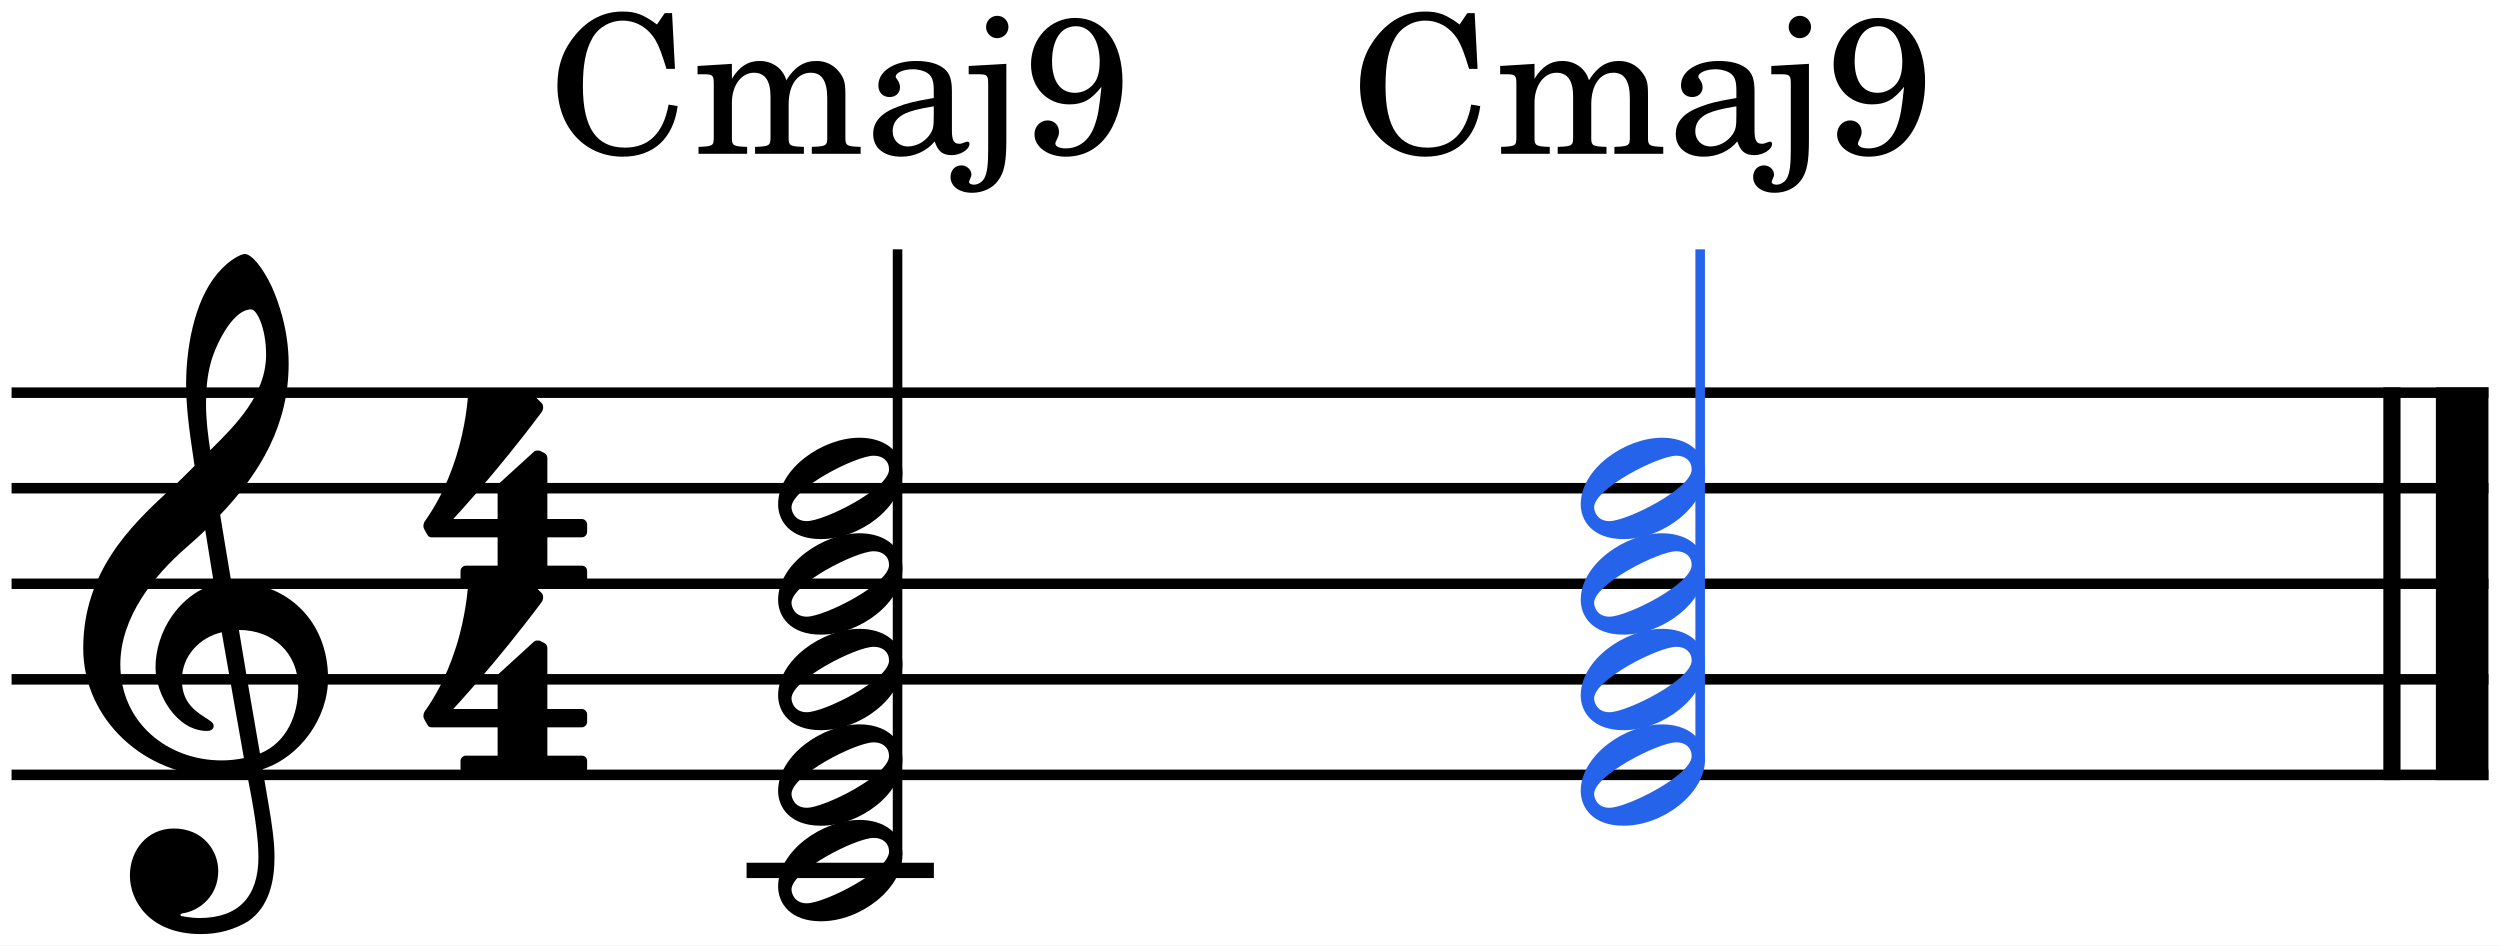
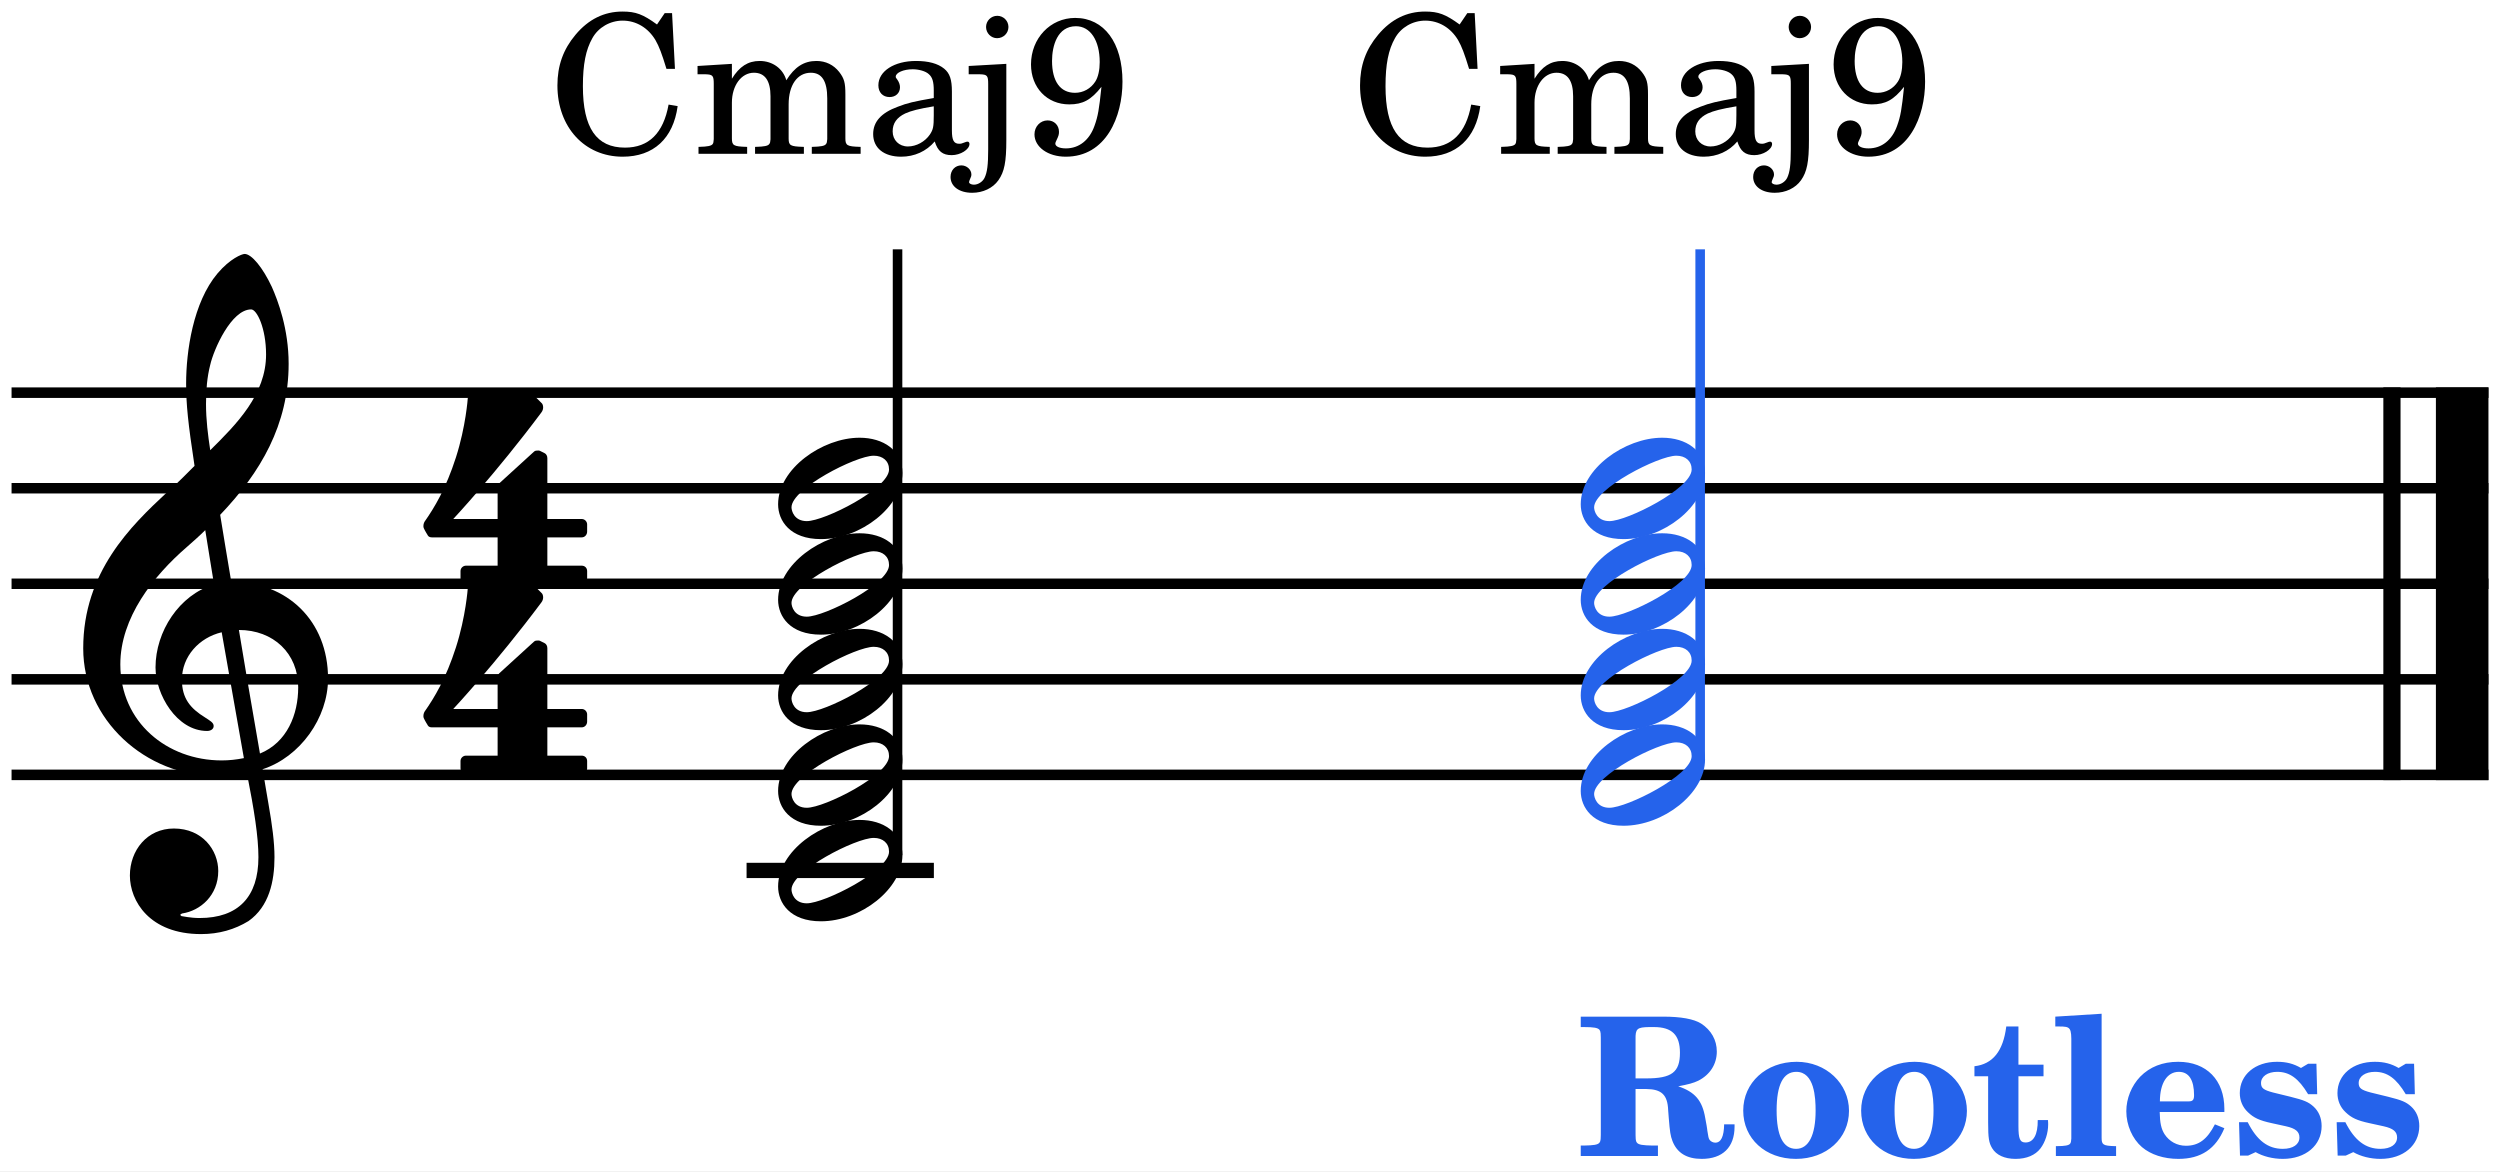
- <svg xmlns="http://www.w3.org/2000/svg" width="45.788mm" height="17.316mm" viewBox="0 0 2163.2 818.082" version="1.2" baseProfile="full">
-   <path class="" fill="#ffffff" fill-rule="evenodd" d="M0,0 L2163.2,0 L2163.2,818.082 L0,818.082 L0,0 " />
+ <svg xmlns="http://www.w3.org/2000/svg" width="45.788mm" height="21.449mm" viewBox="0 0 2163.2 1013.33" version="1.2" baseProfile="full">
+   <path class="" fill="#ffffff" fill-rule="evenodd" d="M0,0 L2163.2,0 L2163.2,1013.33 L0,1013.33 L0,0 " />
  <polyline class="StaffLines" fill="none" stroke="#000000" stroke-width="9.09" stroke-linejoin="bevel" points="10,339.771 2153.2,339.771" />
  <polyline class="StaffLines" fill="none" stroke="#000000" stroke-width="9.09" stroke-linejoin="bevel" points="10,422.448 2153.2,422.448" />
  <polyline class="StaffLines" fill="none" stroke="#000000" stroke-width="9.09" stroke-linejoin="bevel" points="10,505.125 2153.2,505.125" />
  <polyline class="StaffLines" fill="none" stroke="#000000" stroke-width="9.09" stroke-linejoin="bevel" points="10,587.803 2153.2,587.803" />
  <polyline class="StaffLines" fill="none" stroke="#000000" stroke-width="9.09" stroke-linejoin="bevel" points="10,670.48 2153.2,670.48" />
  <polyline class="BarLine" fill="none" stroke="#000000" stroke-width="14.88" stroke-linejoin="bevel" points="2069.7,335.224 2069.7,675.027" />
  <polyline class="BarLine" fill="none" stroke="#000000" stroke-width="45.47" stroke-linejoin="bevel" points="2130.47,335.224 2130.47,675.027" />
  <polyline class="LedgerLine" fill="none" stroke="#000000" stroke-width="13.23" stroke-linejoin="bevel" points="645.997,753.157 808.058,753.157" />
  <polyline class="Stem" fill="none" stroke="#000000" stroke-width="8.27" stroke-linejoin="bevel" points="776.627,739.929 776.627,215.755" />
  <polyline class="Stem" fill="none" stroke="#2563eb" stroke-width="8.27" stroke-linejoin="bevel" points="1471.12,657.251 1471.12,215.755" />
  <path class="Note" d="M698.105,781.623 C687.182,781.623 684.865,772.686 684.865,769.707 C684.865,753.488 740.473,725.022 756.03,725.022 C763.974,725.022 769.27,729.656 769.27,736.938 C769.27,753.488 713.331,781.623 698.105,781.623 M743.783,709.465 C711.676,709.465 673.28,736.276 673.28,767.059 C673.28,781.292 683.541,797.18 710.352,797.18 C744.776,797.18 780.855,769.045 780.855,739.917 C780.855,720.388 764.305,709.465 743.783,709.465" />
  <path class="Note" d="M698.105,698.946 C687.182,698.946 684.865,690.009 684.865,687.03 C684.865,670.811 740.473,642.345 756.03,642.345 C763.974,642.345 769.27,646.979 769.27,654.261 C769.27,670.811 713.331,698.946 698.105,698.946 M743.783,626.788 C711.676,626.788 673.28,653.599 673.28,684.382 C673.28,698.615 683.541,714.503 710.352,714.503 C744.776,714.503 780.855,686.368 780.855,657.24 C780.855,637.711 764.305,626.788 743.783,626.788" />
  <path class="Note" d="M698.105,616.269 C687.182,616.269 684.865,607.332 684.865,604.353 C684.865,588.134 740.473,559.668 756.03,559.668 C763.974,559.668 769.27,564.302 769.27,571.584 C769.27,588.134 713.331,616.269 698.105,616.269 M743.783,544.111 C711.676,544.111 673.28,570.922 673.28,601.705 C673.28,615.938 683.541,631.826 710.352,631.826 C744.776,631.826 780.855,603.691 780.855,574.563 C780.855,555.034 764.305,544.111 743.783,544.111" />
  <path class="Note" d="M698.105,533.591 C687.182,533.591 684.865,524.654 684.865,521.675 C684.865,505.456 740.473,476.99 756.03,476.99 C763.974,476.99 769.27,481.624 769.27,488.906 C769.27,505.456 713.331,533.591 698.105,533.591 M743.783,461.433 C711.676,461.433 673.28,488.244 673.28,519.027 C673.28,533.26 683.541,549.148 710.352,549.148 C744.776,549.148 780.855,521.013 780.855,491.885 C780.855,472.356 764.305,461.433 743.783,461.433" />
  <path class="Note" d="M698.105,450.914 C687.182,450.914 684.865,441.977 684.865,438.998 C684.865,422.779 740.473,394.313 756.03,394.313 C763.974,394.313 769.27,398.947 769.27,406.229 C769.27,422.779 713.331,450.914 698.105,450.914 M743.783,378.756 C711.676,378.756 673.28,405.567 673.28,436.35 C673.28,450.583 683.541,466.471 710.352,466.471 C744.776,466.471 780.855,438.336 780.855,409.208 C780.855,389.679 764.305,378.756 743.783,378.756" />
  <path class="Note" fill="#2563eb" d="M1392.59,698.946 C1381.67,698.946 1379.35,690.009 1379.35,687.03 C1379.35,670.811 1434.96,642.345 1450.52,642.345 C1458.46,642.345 1463.76,646.979 1463.76,654.261 C1463.76,670.811 1407.82,698.946 1392.59,698.946 M1438.27,626.788 C1406.16,626.788 1367.77,653.599 1367.77,684.382 C1367.77,698.615 1378.03,714.503 1404.84,714.503 C1439.26,714.503 1475.34,686.368 1475.34,657.24 C1475.34,637.711 1458.79,626.788 1438.27,626.788" />
  <path class="Note" fill="#2563eb" d="M1392.59,616.269 C1381.67,616.269 1379.35,607.332 1379.35,604.353 C1379.35,588.134 1434.96,559.668 1450.52,559.668 C1458.46,559.668 1463.76,564.302 1463.76,571.584 C1463.76,588.134 1407.82,616.269 1392.59,616.269 M1438.27,544.111 C1406.16,544.111 1367.77,570.922 1367.77,601.705 C1367.77,615.938 1378.03,631.826 1404.84,631.826 C1439.26,631.826 1475.34,603.691 1475.34,574.563 C1475.34,555.034 1458.79,544.111 1438.27,544.111" />
  <path class="Note" fill="#2563eb" d="M1392.59,533.591 C1381.67,533.591 1379.35,524.654 1379.35,521.675 C1379.35,505.456 1434.96,476.99 1450.52,476.99 C1458.46,476.99 1463.76,481.624 1463.76,488.906 C1463.76,505.456 1407.82,533.591 1392.59,533.591 M1438.27,461.433 C1406.16,461.433 1367.77,488.244 1367.77,519.027 C1367.77,533.26 1378.03,549.148 1404.84,549.148 C1439.26,549.148 1475.34,521.013 1475.34,491.885 C1475.34,472.356 1458.79,461.433 1438.27,461.433" />
  <path class="Note" fill="#2563eb" d="M1392.59,450.914 C1381.67,450.914 1379.35,441.977 1379.35,438.998 C1379.35,422.779 1434.96,394.313 1450.52,394.313 C1458.46,394.313 1463.76,398.947 1463.76,406.229 C1463.76,422.779 1407.82,450.914 1392.59,450.914 M1438.27,378.756 C1406.16,378.756 1367.77,405.567 1367.77,436.35 C1367.77,450.583 1378.03,466.471 1404.84,466.471 C1439.26,466.471 1475.34,438.336 1475.34,409.208 C1475.34,389.679 1458.79,378.756 1438.27,378.756" />
  <path class="Clef" d="M211.028,655.989 C204.408,657.313 198.119,657.975 191.83,657.975 C144.497,657.975 104.115,624.875 104.115,574.894 C104.115,534.512 132.581,498.433 161.709,473.277 C167.336,468.312 172.632,463.678 177.597,458.713 C180.576,476.587 182.893,492.144 185.21,505.715 C155.089,514.652 134.567,546.428 134.567,577.542 C134.567,600.712 152.772,632.488 179.252,632.488 C181.9,632.488 184.879,631.164 184.879,628.185 C184.879,625.206 181.569,623.551 177.597,620.903 C164.688,612.959 157.406,604.353 157.406,588.134 C157.406,567.943 172.301,551.724 191.83,547.09 L211.028,655.989 M181.9,315.721 C184.879,302.481 200.105,267.726 217.317,267.726 C222.282,267.726 230.226,283.945 230.226,306.784 C230.226,341.208 204.739,367.026 181.9,389.534 C179.914,376.294 178.259,363.385 178.259,349.483 C178.259,337.236 179.252,325.982 181.9,315.721 M258.03,594.754 C258.03,618.255 248.431,642.418 224.93,652.017 C217.979,612.297 209.042,559.668 206.725,545.104 C236.515,545.104 258.03,565.295 258.03,594.754 M112.39,757.606 C112.39,779.452 129.271,808.249 173.956,808.249 C189.513,808.249 203.084,804.277 215,796.995 C232.874,784.417 237.508,762.571 237.508,741.718 C237.508,728.809 235.522,713.914 232.212,695.047 C231.219,688.427 229.233,678.497 227.247,665.588 C259.685,654.996 283.848,621.234 283.848,587.141 C283.848,537.16 248.431,503.398 200.105,503.398 C196.795,483.538 193.485,464.009 190.506,445.473 C225.592,408.732 249.755,367.357 249.755,314.728 C249.755,284.607 240.487,260.113 235.191,248.197 C227.247,231.316 217.648,219.731 211.69,219.731 C209.373,219.731 199.112,223.703 188.189,236.612 C167.005,261.768 161.047,304.136 161.047,331.94 C161.047,349.814 162.702,366.033 168.329,403.105 C167.998,403.436 150.786,420.979 143.835,426.606 C113.714,454.741 72.008,494.792 72.008,560.992 C72.008,622.889 125.961,671.546 187.527,671.546 C197.126,671.546 206.063,670.553 213.676,669.229 C219.965,701.005 223.606,724.175 223.606,741.718 C223.606,776.142 206.063,794.347 172.632,794.347 C164.688,794.347 157.737,792.692 157.075,792.692 C156.744,792.361 156.082,792.03 156.082,791.699 C156.082,791.037 156.744,790.706 157.737,790.375 C173.294,788.058 188.851,774.818 188.851,753.634 C188.851,735.76 175.28,716.893 150.455,716.893 C127.285,716.893 112.39,735.76 112.39,757.606" />
  <path class="TimeSig" d="M430.583,464.971 L430.583,489.465 L403.11,489.465 C400.793,489.465 398.476,491.451 398.476,494.099 L398.476,500.388 C398.476,503.036 400.793,505.022 403.11,505.022 L503.403,505.022 C506.051,505.022 508.037,503.036 508.037,500.388 L508.037,494.099 C508.037,491.451 506.051,489.465 503.403,489.465 L473.613,489.465 L473.613,464.971 L503.403,464.971 C506.051,464.971 508.037,462.654 508.037,460.006 L508.037,453.717 C508.037,451.4 506.051,449.083 503.403,449.083 L473.613,449.083 L473.613,396.454 C473.613,394.468 472.62,392.813 471.296,392.151 L467.324,390.165 C466.662,389.834 466.331,389.834 465.669,389.834 C464.345,389.834 463.021,389.834 462.028,390.827 L431.907,418.3 C430.914,419.293 430.583,420.617 430.583,421.941 L430.583,449.083 L392.187,449.083 C392.187,449.083 429.259,409.363 468.317,357.065 C469.641,355.41 469.972,353.755 469.972,352.431 C469.972,350.776 469.31,349.452 468.979,349.121 L461.697,341.839 C460.704,341.177 459.711,340.515 458.387,340.515 C456.401,340.515 411.716,340.515 409.068,340.515 C406.751,340.515 405.096,342.501 404.765,344.487 C404.765,344.487 403.11,368.981 394.504,395.792 C385.898,422.603 375.968,439.153 367.362,451.4 C367.362,451.4 366.369,453.055 366.369,455.041 C366.369,455.703 366.369,456.365 366.7,457.027 C367.693,459.344 370.01,462.985 370.01,462.985 C370.01,462.985 370.672,464.971 373.651,464.971 L430.583,464.971 " />
  <path class="TimeSig" d="M430.583,629.354 L430.583,653.848 L403.11,653.848 C400.793,653.848 398.476,655.834 398.476,658.482 L398.476,664.771 C398.476,667.419 400.793,669.405 403.11,669.405 L503.403,669.405 C506.051,669.405 508.037,667.419 508.037,664.771 L508.037,658.482 C508.037,655.834 506.051,653.848 503.403,653.848 L473.613,653.848 L473.613,629.354 L503.403,629.354 C506.051,629.354 508.037,627.037 508.037,624.389 L508.037,618.1 C508.037,615.783 506.051,613.466 503.403,613.466 L473.613,613.466 L473.613,560.837 C473.613,558.851 472.62,557.196 471.296,556.534 L467.324,554.548 C466.662,554.217 466.331,554.217 465.669,554.217 C464.345,554.217 463.021,554.217 462.028,555.21 L431.907,582.683 C430.914,583.676 430.583,585 430.583,586.324 L430.583,613.466 L392.187,613.466 C392.187,613.466 429.259,573.746 468.317,521.448 C469.641,519.793 469.972,518.138 469.972,516.814 C469.972,515.159 469.31,513.835 468.979,513.504 L461.697,506.222 C460.704,505.56 459.711,504.898 458.387,504.898 C456.401,504.898 411.716,504.898 409.068,504.898 C406.751,504.898 405.096,506.884 404.765,508.87 C404.765,508.87 403.11,533.364 394.504,560.175 C385.898,586.986 375.968,603.536 367.362,615.783 C367.362,615.783 366.369,617.438 366.369,619.424 C366.369,620.086 366.369,620.748 366.7,621.41 C367.693,623.727 370.01,627.368 370.01,627.368 C370.01,627.368 370.672,629.354 373.651,629.354 L430.583,629.354 " />
+   <path class="StaffText" fill="#2563eb" d="M1415.21,942.302 L1424.56,942.302 C1437.75,942.469 1442.93,947.312 1443.43,960.672 L1443.93,967.185 C1444.93,979.71 1445.44,982.716 1447.11,987.225 C1451.11,997.579 1459.46,1002.76 1472.49,1002.76 C1490.53,1002.76 1500.88,992.736 1500.88,974.867 L1500.88,972.863 L1491.86,972.863 C1491.69,983.384 1489.19,988.728 1484.18,988.728 C1482.34,988.728 1480.34,987.726 1479.34,986.39 C1478.33,984.887 1478.17,983.718 1477.33,978.374 C1477.33,977.539 1477,976.036 1476.66,973.698 L1475.5,967.352 C1472.99,952.322 1466.64,944.807 1452.12,939.964 C1460.97,938.294 1465.31,937.125 1469.48,935.121 C1479.67,929.944 1485.52,920.759 1485.52,909.904 C1485.52,899.884 1480.67,891.367 1471.99,885.689 C1465.64,881.681 1454.45,879.677 1439.09,879.677 L1367.78,879.677 L1367.78,888.695 L1370.29,888.695 C1379.3,888.695 1382.48,889.363 1383.98,891.033 C1385.15,892.87 1385.15,893.371 1385.15,903.725 L1385.15,976.036 C1385.15,986.39 1385.15,987.058 1383.98,988.728 C1382.48,990.565 1379.14,991.066 1370.29,991.233 L1367.78,991.233 L1367.78,1000.25 L1434.58,1000.25 L1434.58,991.233 L1430.24,991.233 C1421.39,991.066 1417.88,990.565 1416.38,988.728 C1415.21,987.058 1415.21,986.39 1415.21,976.036 L1415.21,942.302 M1415.21,933.117 L1415.21,899.383 C1415.04,890.198 1416.38,888.862 1427.07,888.695 L1431.07,888.695 C1446.77,888.695 1453.62,895.542 1453.62,910.906 C1453.62,927.773 1446.6,933.117 1424.39,933.117 L1415.21,933.117 M1554.64,918.755 C1528.09,918.755 1508.38,936.791 1508.38,961.006 C1508.38,985.221 1527.59,1002.76 1553.97,1002.76 C1580.36,1002.76 1599.9,985.054 1599.9,961.173 C1599.9,937.459 1580.03,918.755 1554.64,918.755 M1554.31,927.439 C1570.01,927.439 1571.01,949.817 1571.01,961.006 C1571.01,982.215 1565,994.072 1554.14,994.072 C1542.95,994.072 1537.27,982.883 1537.27,960.839 C1537.27,938.628 1542.95,927.439 1554.31,927.439 M1656.67,918.755 C1630.12,918.755 1610.41,936.791 1610.41,961.006 C1610.41,985.221 1629.62,1002.76 1656.01,1002.76 C1682.39,1002.76 1701.93,985.054 1701.93,961.173 C1701.93,937.459 1682.06,918.755 1656.67,918.755 M1656.34,927.439 C1672.04,927.439 1673.04,949.817 1673.04,961.006 C1673.04,982.215 1667.03,994.072 1656.17,994.072 C1644.98,994.072 1639.31,982.883 1639.31,960.839 C1639.31,938.628 1644.98,927.439 1656.34,927.439 M1768.22,921.26 L1746.51,921.26 L1746.51,888.194 L1735.99,888.194 C1733.32,909.57 1724.3,920.759 1708.44,922.596 L1708.44,931.28 L1720.29,931.28 L1720.29,971.193 C1720.29,984.887 1720.96,988.895 1723.8,993.571 C1727.31,999.416 1734.49,1002.76 1744.01,1002.76 C1753.53,1002.76 1761.04,999.583 1765.55,993.738 C1769.73,988.227 1772.23,980.378 1772.23,973.03 C1772.23,972.195 1772.23,970.859 1772.06,969.189 L1763.21,969.189 C1763.38,981.714 1759.54,988.561 1752.69,988.561 C1747.85,988.561 1746.51,985.555 1746.51,974.199 L1746.51,931.28 L1768.22,931.28 L1768.22,921.26 M1818.49,877.172 L1778.41,879.677 L1778.41,888.194 L1781.58,888.194 C1791.77,888.194 1792.44,889.029 1792.27,903.725 L1792.27,985.221 C1792.1,987.559 1791.94,988.561 1791.27,989.563 C1790.1,991.066 1786.93,991.734 1779.58,991.734 L1778.91,991.734 L1778.91,1000.25 L1831.01,1000.25 L1831.01,991.734 L1829.85,991.734 C1819.83,991.4 1818.49,990.565 1818.49,984.553 L1818.49,877.172 M1924.7,962.175 L1924.7,959.503 C1924.7,934.62 1909.33,918.755 1884.79,918.755 C1871.26,918.755 1860.24,923.097 1851.89,931.614 C1844.37,939.463 1839.86,950.485 1839.86,961.507 C1839.86,973.531 1845.04,985.388 1853.39,992.569 C1861.07,999.082 1872.26,1002.76 1884.95,1002.76 C1904.49,1002.76 1917.35,994.072 1924.7,976.203 L1916.52,972.863 C1909.84,985.889 1902.49,991.4 1891.47,991.4 C1883.78,991.4 1877.1,987.726 1872.93,981.38 C1870.09,976.871 1868.92,971.694 1868.75,962.175 L1924.7,962.175 M1868.92,952.99 C1868.92,937.125 1875.27,927.439 1885.29,927.439 C1893.97,927.439 1898.48,934.453 1898.48,947.646 C1898.48,951.654 1897.31,952.99 1893.97,952.99 L1868.92,952.99 M2004.35,920.425 L1997.17,920.425 L1990.99,924.099 C1984.64,920.425 1978.46,918.755 1970.28,918.755 C1951.41,918.755 1938.05,929.944 1938.05,945.809 C1938.05,952.155 1940.39,958 1945.06,962.342 C1950.07,967.185 1954.92,969.523 1965.77,971.861 L1977.96,974.533 C1986.31,976.37 1989.65,979.209 1989.65,984.219 C1989.65,990.231 1984.14,994.072 1975.29,994.072 C1962.43,994.072 1952.91,986.891 1944.9,971.026 L1937.38,971.026 L1938.22,999.917 L1945.23,999.917 L1951.74,996.911 C1958.09,1000.58 1966.61,1002.76 1975.29,1002.76 C1995,1002.76 2008.86,991.066 2008.86,974.366 C2008.86,967.352 2006.35,961.507 2001.68,957.332 C1997.33,953.491 1993.83,951.988 1981.8,948.982 L1966.77,945.308 C1958.59,943.137 1956.42,941.467 1956.42,937.125 C1956.42,931.447 1962.1,927.439 1970.45,927.439 C1981.13,927.439 1988.98,933.117 1997.17,946.811 L2005.02,946.811 L2004.35,920.425 M2088.85,920.425 L2081.67,920.425 L2075.49,924.099 C2069.14,920.425 2062.96,918.755 2054.78,918.755 C2035.91,918.755 2022.55,929.944 2022.55,945.809 C2022.55,952.155 2024.89,958 2029.56,962.342 C2034.57,967.185 2039.42,969.523 2050.27,971.861 L2062.46,974.533 C2070.81,976.37 2074.15,979.209 2074.15,984.219 C2074.15,990.231 2068.64,994.072 2059.79,994.072 C2046.93,994.072 2037.41,986.891 2029.4,971.026 L2021.88,971.026 L2022.72,999.917 L2029.73,999.917 L2036.24,996.911 C2042.59,1000.58 2051.11,1002.76 2059.79,1002.76 C2079.5,1002.76 2093.36,991.066 2093.36,974.366 C2093.36,967.352 2090.85,961.507 2086.18,957.332 C2081.83,953.491 2078.33,951.988 2066.3,948.982 L2051.27,945.308 C2043.09,943.137 2040.92,941.467 2040.92,937.125 C2040.92,931.447 2046.6,927.439 2054.95,927.439 C2065.63,927.439 2073.48,933.117 2081.67,946.811 L2089.52,946.811 L2088.85,920.425 " />
  <path class="Harmony" d="M581.521,11.335 L575.175,11.335 L568.495,21.188 C556.304,12.337 550.125,9.999 538.602,9.999 C522.737,9.999 509.21,16.679 498.021,30.039 C487.333,42.731 482.323,56.759 482.323,73.96 C482.323,110.032 505.87,135.583 538.769,135.583 C565.489,135.583 582.523,119.885 586.364,91.829 L578.515,90.493 C574.006,115.376 561.314,127.734 540.773,127.734 C516.057,127.734 504.367,110.7 504.367,74.628 C504.367,55.59 506.872,43.065 512.55,33.045 C517.727,23.693 527.914,17.848 538.769,17.848 C550.459,17.848 560.813,24.027 567.159,34.715 C570.332,40.226 572.67,46.405 576.678,59.598 L584.026,59.598 L581.521,11.335 " />
  <path class="Harmony" d="M633.297,55.256 L603.571,57.093 L603.571,64.274 L610.418,64.274 C616.764,64.441 617.599,65.443 617.599,72.624 L617.599,120.386 C617.432,122.891 617.265,123.893 616.597,124.728 C615.428,126.231 612.255,126.899 605.074,127.066 L604.406,127.066 L604.406,133.078 L646.49,133.078 L646.49,127.066 L645.822,127.066 C634.8,126.732 633.297,125.897 633.297,119.718 L633.297,88.823 C633.297,73.96 641.48,62.938 652.335,62.938 C661.854,62.938 666.697,69.785 666.697,83.312 L666.697,120.553 C666.53,122.724 666.363,123.893 665.528,124.728 C664.526,126.231 661.186,126.899 654.005,127.066 L653.337,127.066 L653.337,133.078 L695.588,133.078 L695.588,127.066 L694.92,127.066 C683.898,126.732 682.395,125.897 682.395,119.885 L682.395,90.326 C682.395,73.626 689.91,62.938 701.6,62.938 C711.119,62.938 715.795,70.119 715.795,85.149 L715.795,120.386 C715.628,122.724 715.461,123.893 714.626,124.728 C713.624,126.231 710.284,126.899 703.103,127.066 L702.435,127.066 L702.435,133.078 L744.686,133.078 L744.686,127.066 L744.018,127.066 C732.996,126.732 731.493,125.897 731.493,119.718 L731.493,81.809 C731.493,71.455 730.491,67.948 726.149,62.27 C721.306,56.091 714.459,52.751 706.443,52.751 C695.588,52.751 687.572,57.928 680.391,69.451 C677.552,59.431 668.534,52.751 657.345,52.751 C647.158,52.751 639.81,57.594 633.297,68.115 L633.297,55.256 M823.667,79.304 C823.667,68.783 821.83,63.439 816.987,59.431 C811.476,54.922 803.293,52.751 792.605,52.751 C773.734,52.751 760.04,61.602 760.04,73.793 C760.04,79.972 763.881,83.98 769.726,83.98 C775.07,83.98 778.744,80.473 778.744,75.463 C778.744,73.292 777.909,70.954 776.239,68.616 C775.237,67.447 775.07,67.113 775.07,66.278 C775.07,62.938 781.75,59.932 789.766,59.932 C795.11,59.932 800.955,61.602 803.627,64.107 C806.8,66.779 807.969,70.787 807.969,78.302 L807.969,84.815 C790.601,87.821 785.09,89.157 776.907,92.33 C762.378,97.674 755.531,105.356 755.531,116.044 C755.531,128.068 764.883,135.583 779.746,135.583 C791.269,135.583 801.623,130.907 808.804,122.39 C811.476,130.907 815.651,134.247 823.5,134.247 C831.015,134.247 838.864,129.404 838.864,124.561 C838.864,123.392 838.196,122.557 837.194,122.557 C836.526,122.557 835.858,122.724 834.689,123.225 C832.351,124.227 831.349,124.394 830.013,124.394 C825.337,124.394 823.667,121.388 823.667,112.871 L823.667,79.304 M807.969,99.678 C807.969,109.698 807.468,112.036 804.629,116.378 C800.454,122.557 792.939,126.732 785.591,126.732 C777.909,126.732 772.398,121.221 772.398,113.706 C772.398,106.692 775.905,101.682 783.253,98.175 C788.43,95.837 794.943,94.167 807.969,91.996 L807.969,99.678 M862.903,13.673 C857.559,13.673 853.217,18.015 853.217,23.359 C853.217,28.703 857.559,33.045 862.736,33.045 C868.247,33.045 872.589,28.703 872.589,23.359 C872.589,18.015 868.247,13.673 862.903,13.673 M870.752,55.256 L838.187,57.093 L838.187,64.274 L847.873,64.274 C854.219,64.441 855.054,65.443 855.054,72.624 L855.054,129.237 C855.054,142.764 854.219,149.11 851.881,153.953 C850.211,157.293 846.37,159.798 842.696,159.798 C840.358,159.798 838.521,158.796 838.521,157.627 C838.521,156.959 838.688,156.625 839.356,154.955 C840.191,153.285 840.525,152.116 840.525,150.947 C840.525,146.772 836.517,143.098 831.841,143.098 C826.497,143.098 822.489,147.273 822.489,153.118 C822.489,161.301 830.004,166.812 841.193,166.812 C850.545,166.812 859.062,162.804 863.905,155.957 C869.082,148.609 870.752,140.092 870.752,121.221 L870.752,55.256 " />
  <path class="Harmony" d="M953.058,75.129 C951.054,94.668 950.052,100.513 947.046,108.863 C942.704,121.221 933.686,128.402 922.33,128.402 C916.819,128.402 913.145,126.732 913.145,124.227 C913.145,123.559 913.479,122.724 914.147,121.388 C915.984,117.547 916.318,116.378 916.318,114.04 C916.318,108.362 912.143,104.187 906.465,104.187 C900.119,104.187 895.109,109.531 895.109,116.211 C895.109,127.233 906.799,135.583 922.163,135.583 C957.233,135.583 971.261,100.847 971.261,70.62 C971.261,37.053 955.396,15.51 930.346,15.51 C908.803,15.51 892.103,33.212 892.103,55.757 C892.103,75.797 905.964,90.326 925.169,90.326 C937.026,90.326 944.04,86.485 953.058,75.129 M931.014,22.691 C943.372,22.691 951.555,34.882 951.555,53.753 C951.555,60.6 950.219,66.779 947.714,70.62 C943.873,76.632 937.36,80.306 930.179,80.306 C917.487,80.306 910.306,70.453 910.306,52.751 C910.306,39.558 914.982,22.691 931.014,22.691" />
  <path class="Harmony" d="M1276.01,11.335 L1269.66,11.335 L1262.98,21.188 C1250.79,12.337 1244.61,9.999 1233.09,9.999 C1217.23,9.999 1203.7,16.679 1192.51,30.039 C1181.82,42.731 1176.81,56.759 1176.81,73.96 C1176.81,110.032 1200.36,135.583 1233.26,135.583 C1259.98,135.583 1277.01,119.885 1280.85,91.829 L1273,90.493 C1268.49,115.376 1255.8,127.734 1235.26,127.734 C1210.55,127.734 1198.86,110.7 1198.86,74.628 C1198.86,55.59 1201.36,43.065 1207.04,33.045 C1212.22,23.693 1222.4,17.848 1233.26,17.848 C1244.95,17.848 1255.3,24.027 1261.65,34.715 C1264.82,40.226 1267.16,46.405 1271.17,59.598 L1278.51,59.598 L1276.01,11.335 " />
  <path class="Harmony" d="M1327.79,55.256 L1298.06,57.093 L1298.06,64.274 L1304.91,64.274 C1311.25,64.441 1312.09,65.443 1312.09,72.624 L1312.09,120.386 C1311.92,122.891 1311.75,123.893 1311.09,124.728 C1309.92,126.231 1306.74,126.899 1299.56,127.066 L1298.89,127.066 L1298.89,133.078 L1340.98,133.078 L1340.98,127.066 L1340.31,127.066 C1329.29,126.732 1327.79,125.897 1327.79,119.718 L1327.79,88.823 C1327.79,73.96 1335.97,62.938 1346.82,62.938 C1356.34,62.938 1361.19,69.785 1361.19,83.312 L1361.19,120.553 C1361.02,122.724 1360.85,123.893 1360.02,124.728 C1359.01,126.231 1355.67,126.899 1348.49,127.066 L1347.83,127.066 L1347.83,133.078 L1390.08,133.078 L1390.08,127.066 L1389.41,127.066 C1378.39,126.732 1376.88,125.897 1376.88,119.885 L1376.88,90.326 C1376.88,73.626 1384.4,62.938 1396.09,62.938 C1405.61,62.938 1410.28,70.119 1410.28,85.149 L1410.28,120.386 C1410.12,122.724 1409.95,123.893 1409.11,124.728 C1408.11,126.231 1404.77,126.899 1397.59,127.066 L1396.92,127.066 L1396.92,133.078 L1439.17,133.078 L1439.17,127.066 L1438.51,127.066 C1427.48,126.732 1425.98,125.897 1425.98,119.718 L1425.98,81.809 C1425.98,71.455 1424.98,67.948 1420.64,62.27 C1415.79,56.091 1408.95,52.751 1400.93,52.751 C1390.08,52.751 1382.06,57.928 1374.88,69.451 C1372.04,59.431 1363.02,52.751 1351.83,52.751 C1341.65,52.751 1334.3,57.594 1327.79,68.115 L1327.79,55.256 M1518.16,79.304 C1518.16,68.783 1516.32,63.439 1511.48,59.431 C1505.96,54.922 1497.78,52.751 1487.09,52.751 C1468.22,52.751 1454.53,61.602 1454.53,73.793 C1454.53,79.972 1458.37,83.98 1464.21,83.98 C1469.56,83.98 1473.23,80.473 1473.23,75.463 C1473.23,73.292 1472.4,70.954 1470.73,68.616 C1469.73,67.447 1469.56,67.113 1469.56,66.278 C1469.56,62.938 1476.24,59.932 1484.25,59.932 C1489.6,59.932 1495.44,61.602 1498.12,64.107 C1501.29,66.779 1502.46,70.787 1502.46,78.302 L1502.46,84.815 C1485.09,87.821 1479.58,89.157 1471.4,92.33 C1456.87,97.674 1450.02,105.356 1450.02,116.044 C1450.02,128.068 1459.37,135.583 1474.23,135.583 C1485.76,135.583 1496.11,130.907 1503.29,122.39 C1505.96,130.907 1510.14,134.247 1517.99,134.247 C1525.5,134.247 1533.35,129.404 1533.35,124.561 C1533.35,123.392 1532.68,122.557 1531.68,122.557 C1531.01,122.557 1530.35,122.724 1529.18,123.225 C1526.84,124.227 1525.84,124.394 1524.5,124.394 C1519.83,124.394 1518.16,121.388 1518.16,112.871 L1518.16,79.304 M1502.46,99.678 C1502.46,109.698 1501.96,112.036 1499.12,116.378 C1494.94,122.557 1487.43,126.732 1480.08,126.732 C1472.4,126.732 1466.89,121.221 1466.89,113.706 C1466.89,106.692 1470.39,101.682 1477.74,98.175 C1482.92,95.837 1489.43,94.167 1502.46,91.996 L1502.46,99.678 M1557.39,13.673 C1552.05,13.673 1547.71,18.015 1547.71,23.359 C1547.71,28.703 1552.05,33.045 1557.22,33.045 C1562.74,33.045 1567.08,28.703 1567.08,23.359 C1567.08,18.015 1562.74,13.673 1557.39,13.673 M1565.24,55.256 L1532.68,57.093 L1532.68,64.274 L1542.36,64.274 C1548.71,64.441 1549.54,65.443 1549.54,72.624 L1549.54,129.237 C1549.54,142.764 1548.71,149.11 1546.37,153.953 C1544.7,157.293 1540.86,159.798 1537.18,159.798 C1534.85,159.798 1533.01,158.796 1533.01,157.627 C1533.01,156.959 1533.18,156.625 1533.84,154.955 C1534.68,153.285 1535.01,152.116 1535.01,150.947 C1535.01,146.772 1531.01,143.098 1526.33,143.098 C1520.99,143.098 1516.98,147.273 1516.98,153.118 C1516.98,161.301 1524.49,166.812 1535.68,166.812 C1545.03,166.812 1553.55,162.804 1558.39,155.957 C1563.57,148.609 1565.24,140.092 1565.24,121.221 L1565.24,55.256 " />
  <path class="Harmony" d="M1647.55,75.129 C1645.54,94.668 1644.54,100.513 1641.53,108.863 C1637.19,121.221 1628.17,128.402 1616.82,128.402 C1611.31,128.402 1607.63,126.732 1607.63,124.227 C1607.63,123.559 1607.97,122.724 1608.63,121.388 C1610.47,117.547 1610.81,116.378 1610.81,114.04 C1610.81,108.362 1606.63,104.187 1600.95,104.187 C1594.61,104.187 1589.6,109.531 1589.6,116.211 C1589.6,127.233 1601.29,135.583 1616.65,135.583 C1651.72,135.583 1665.75,100.847 1665.75,70.62 C1665.75,37.053 1649.88,15.51 1624.83,15.51 C1603.29,15.51 1586.59,33.212 1586.59,55.757 C1586.59,75.797 1600.45,90.326 1619.66,90.326 C1631.51,90.326 1638.53,86.485 1647.55,75.129 M1625.5,22.691 C1637.86,22.691 1646.04,34.882 1646.04,53.753 C1646.04,60.6 1644.71,66.779 1642.2,70.62 C1638.36,76.632 1631.85,80.306 1624.67,80.306 C1611.97,80.306 1604.79,70.453 1604.79,52.751 C1604.79,39.558 1609.47,22.691 1625.5,22.691" />
</svg>
